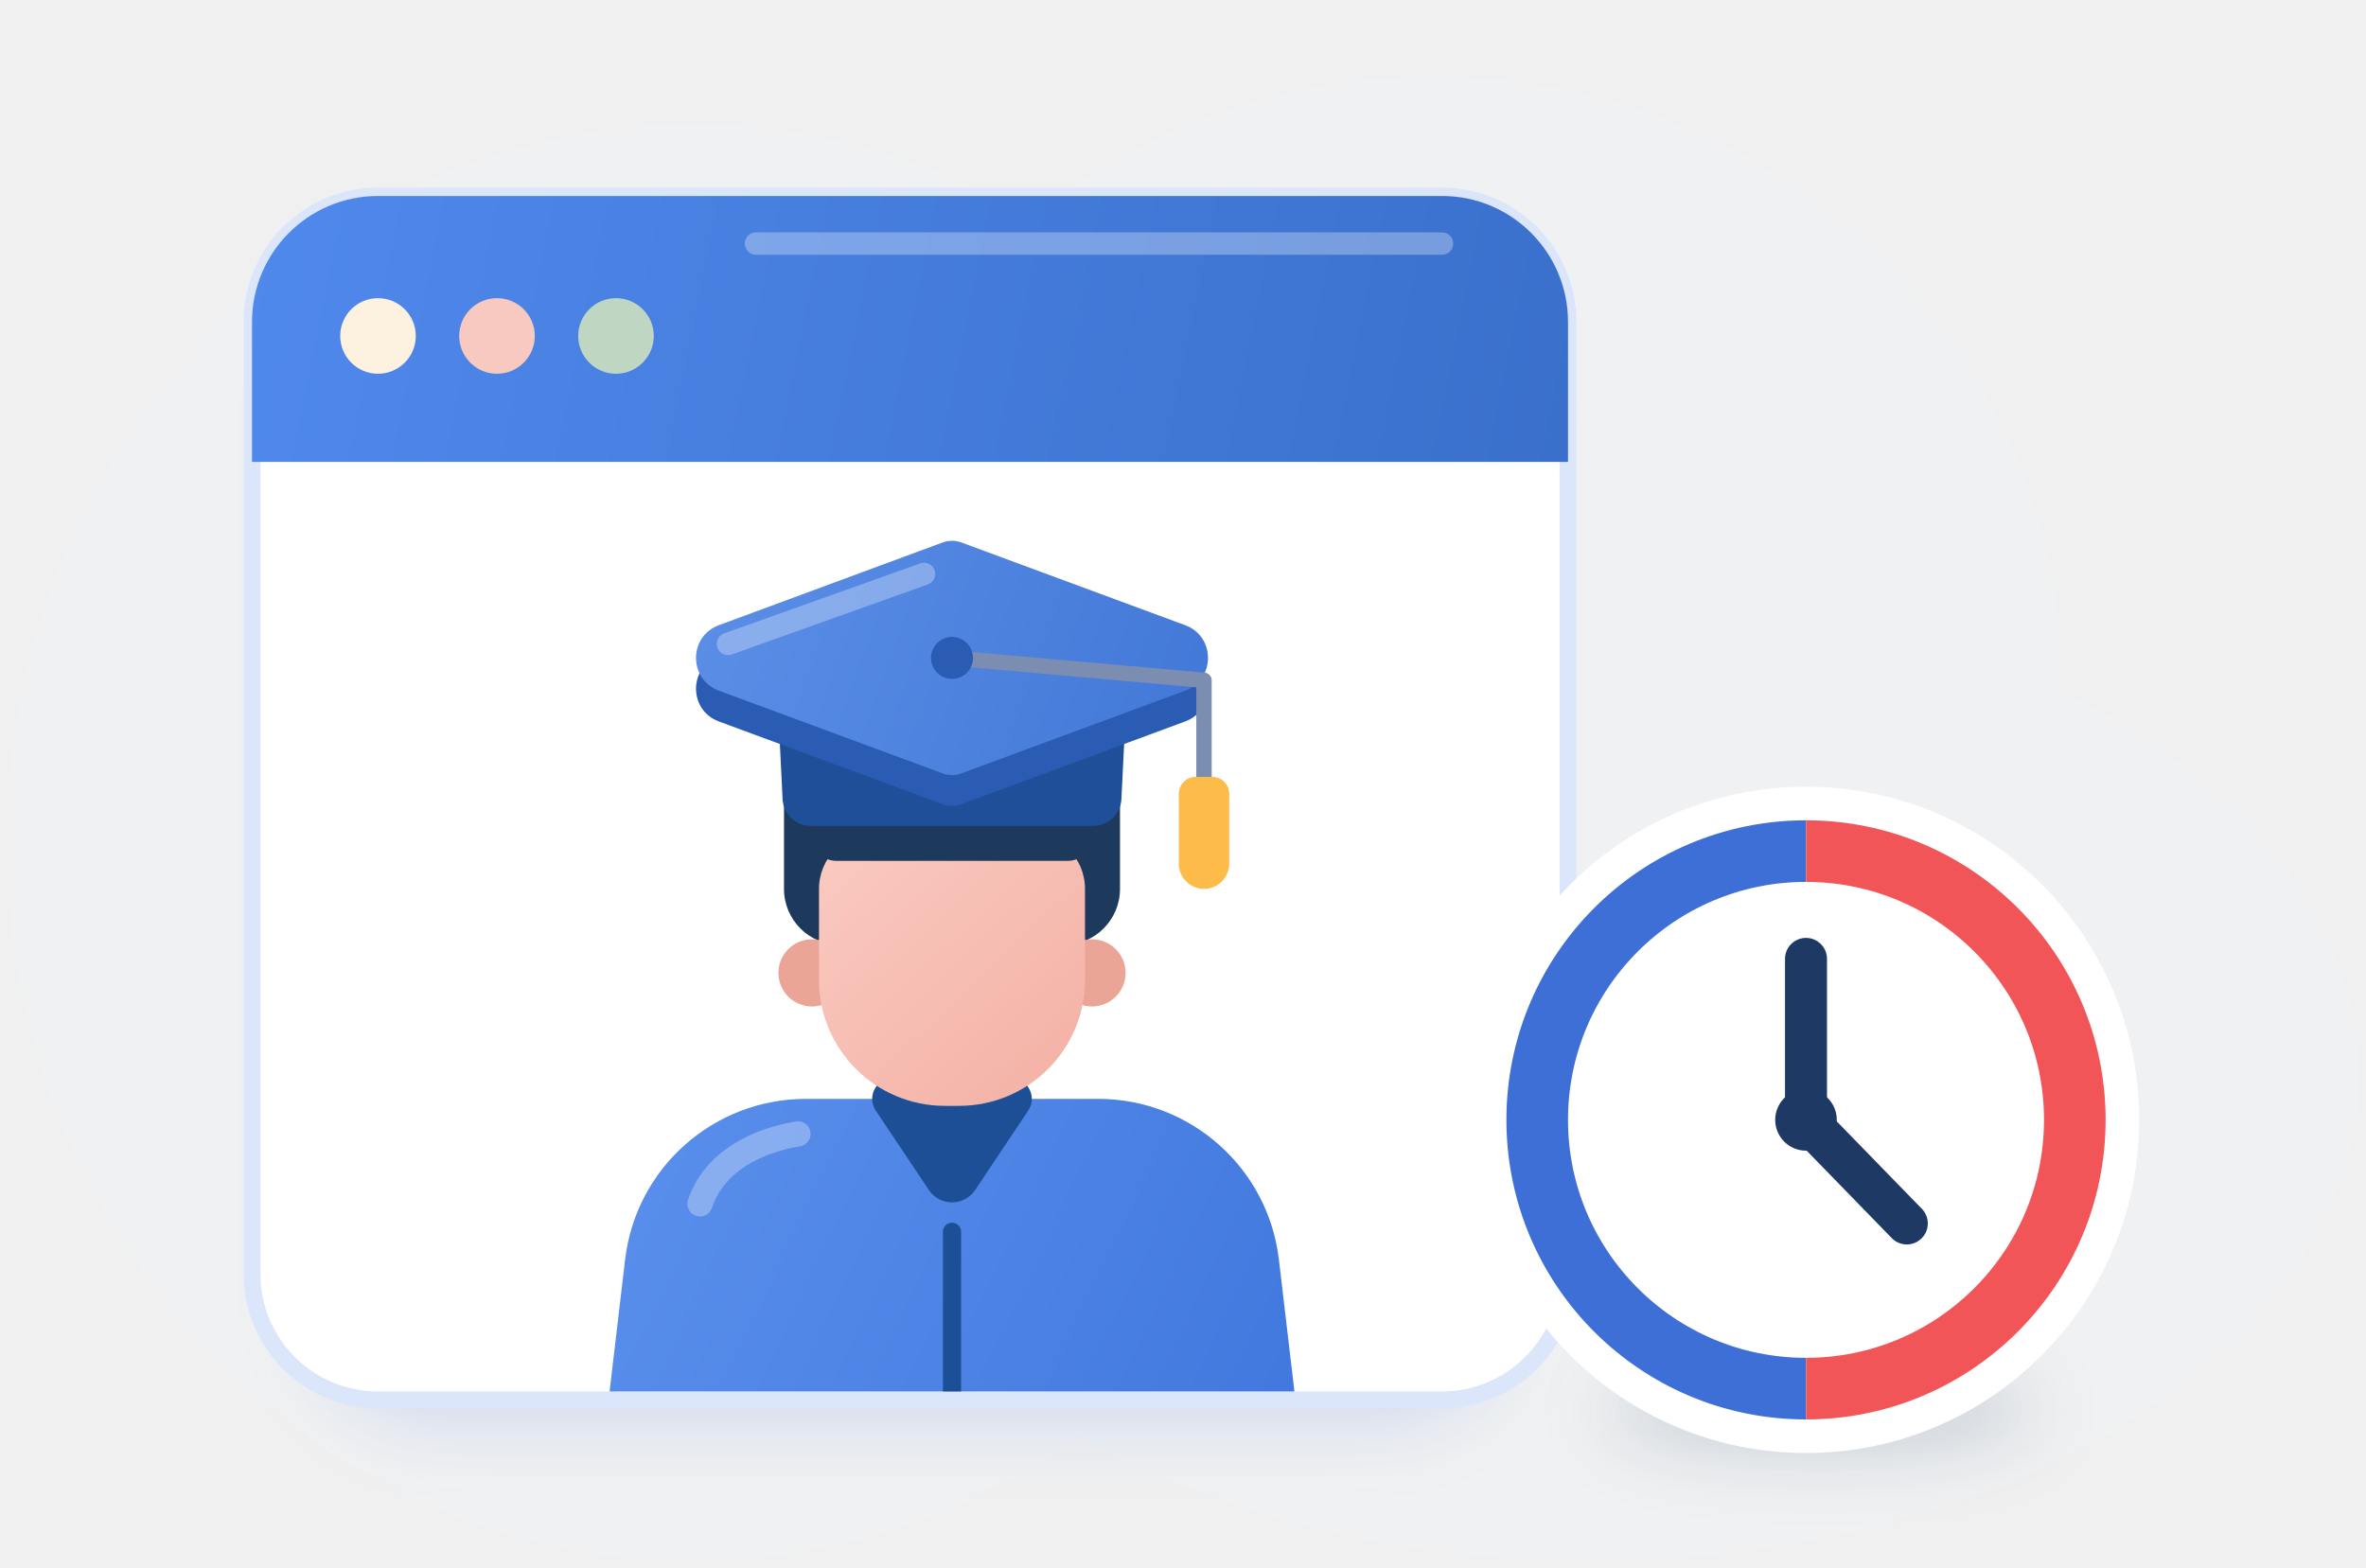
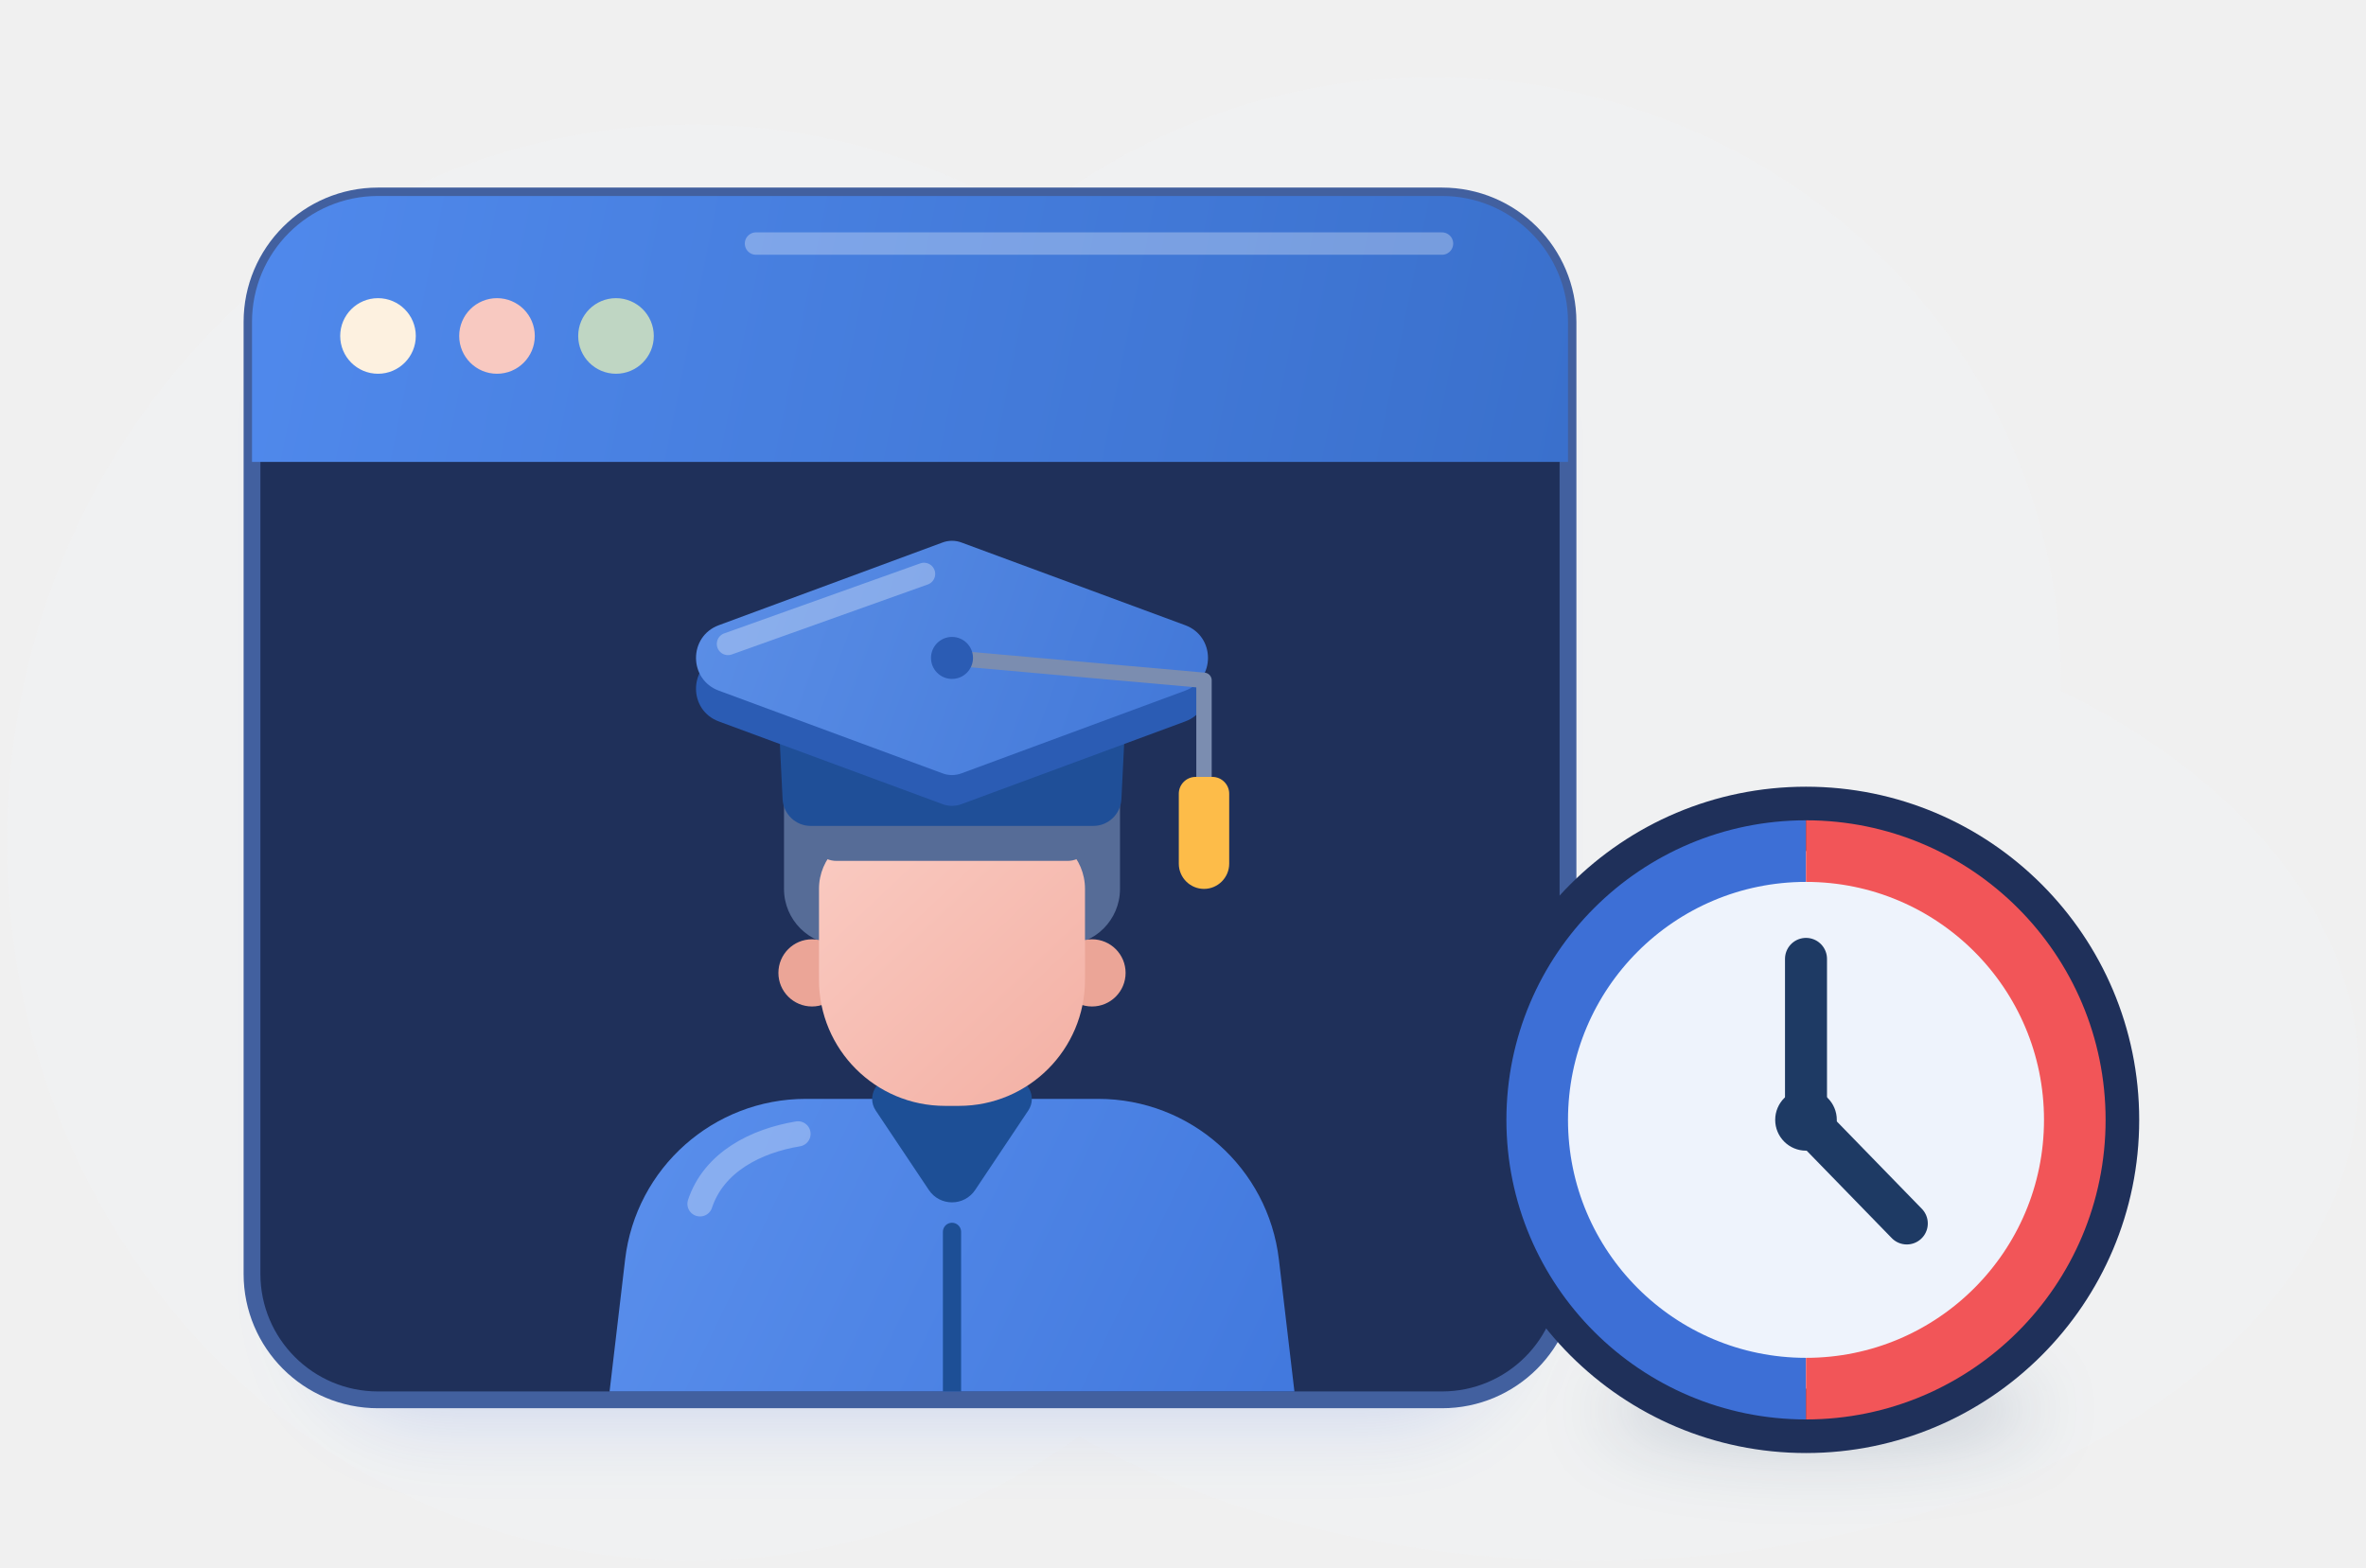
<svg xmlns="http://www.w3.org/2000/svg" viewBox="0 0 169 112" width="169" height="112">
  <defs>
    <filter id="sfuma-ombra" filterUnits="userSpaceOnUse" x="0" y="0" width="169" height="112">
      <feGaussianBlur stdDeviation="2.5" />
    </filter>
    <linearGradient id="barra-luce" gradientUnits="userSpaceOnUse" x1="18" y1="14" x2="112" y2="33">
      <stop offset="0" stop-color="#5089EC" />
      <stop offset="1" stop-color="#3A70CC" />
    </linearGradient>
    <linearGradient id="toga-luce" gradientUnits="userSpaceOnUse" x1="45" y1="78" x2="91" y2="100">
      <stop offset="0" stop-color="#5A8FEC" />
      <stop offset="1" stop-color="#4279DE" />
    </linearGradient>
    <linearGradient id="pelle-luce" gradientUnits="userSpaceOnUse" x1="59" y1="60" x2="77" y2="79">
      <stop offset="0" stop-color="#FACAC1" />
      <stop offset="1" stop-color="#F3B0A4" />
    </linearGradient>
    <linearGradient id="tocco-luce" gradientUnits="userSpaceOnUse" x1="46" y1="39" x2="90" y2="55">
      <stop offset="0" stop-color="#5E91E8" />
      <stop offset="1" stop-color="#3F75D6" />
    </linearGradient>
    <clipPath id="finestra-contenuto">
      <path d="M18.6 33 L111.4 33 L111.4 91 C111.4 95.64 107.64 99.4 103 99.4 L27 99.4 C22.36 99.4 18.6 95.64 18.6 91 L18.6 33 Z" />
    </clipPath>
  </defs>
  <g id="nuvola" fill="#F3F7FE" opacity="0.14">
    <ellipse cx="102.4" cy="48.5" rx="44.8" ry="43" />
    <ellipse cx="49.5" cy="60.2" rx="49" ry="51.3" />
    <ellipse cx="113.7" cy="76.8" rx="54.8" ry="34.7" />
  </g>
  <g id="finestra">
    <path id="finestra-ombra" d="M31 21 L99 21 C103.97 21 108 25.03 108 30 L108 93 C108 97.97 103.97 102 99 102 L31 102 C26.03 102 22 97.97 22 93 L22 30 C22 25.03 26.03 21 31 21 Z" fill="#1D4ED8" opacity="0.13" filter="url(#sfuma-ombra)" />
-     <path id="finestra-foglio" d="M27 14 L103 14 C107.97 14 112 18.03 112 23 L112 91 C112 95.97 107.97 100 103 100 L27 100 C22.03 100 18 95.97 18 91 L18 23 C18 18.03 22.03 14 27 14 Z" fill="#FFFFFF" stroke="#DCE6FA" stroke-width="1.2" />
+     <path id="finestra-foglio" d="M27 14 L103 14 C107.97 14 112 18.03 112 23 L112 91 C112 95.97 107.97 100 103 100 L27 100 C22.03 100 18 95.97 18 91 L18 23 C18 18.03 22.03 14 27 14 Z" fill="#1F305A" stroke="#42609F" stroke-width="1.2" />
    <path id="finestra-barra" d="M27 14 L103 14 C107.97 14 112 18.03 112 23 L112 33 L18 33 L18 23 C18 18.03 22.03 14 27 14 Z" fill="url(#barra-luce)" />
    <path id="finestra-riflesso" d="M54 17.4 H103" stroke="#FFFFFF" stroke-opacity="0.3" stroke-width="1.6" stroke-linecap="round" />
    <g id="pallini">
      <circle id="pallino-1" cx="27" cy="24" r="2.7" fill="#FDF1E0" />
      <circle id="pallino-2" cx="35.5" cy="24" r="2.7" fill="#F8C9C1" />
      <circle id="pallino-3" cx="44" cy="24" r="2.7" fill="#BFD6C3" />
    </g>
  </g>
  <g id="studente">
    <g id="toga" clip-path="url(#finestra-contenuto)">
      <path id="toga-corpo" d="M43 104 L44.65 89.98 C45.42 83.43 50.97 78.5 57.56 78.5 L78.44 78.5 C85.03 78.5 90.58 83.43 91.35 89.98 L93 104 L43 104 Z" fill="url(#toga-luce)" />
      <path id="toga-riflesso" d="M50 86 C51 83 54 81.5 57 81" stroke="#FFFFFF" stroke-opacity="0.3" stroke-width="1.8" stroke-linecap="round" fill="none" />
      <path id="toga-collo" d="M65.5 73 L70.5 73 C71.33 73 72 73.67 72 74.5 L72 79.5 C72 80.33 71.33 81 70.5 81 L65.5 81 C64.67 81 64 80.33 64 79.5 L64 74.5 C64 73.67 64.67 73 65.5 73 Z" fill="#EBA597" />
      <path id="toga-colletto" d="M63.8 77 L72.2 77 C73.4 77 74.11 78.34 73.45 79.33 L69.66 85 C68.87 86.19 67.13 86.19 66.34 85 L62.55 79.33 C61.89 78.34 62.6 77 63.8 77 Z" fill="#1D4F96" />
      <path id="toga-abbottonatura" d="M68 88 V104" stroke="#1D4F96" stroke-width="1.3" stroke-linecap="round" />
    </g>
    <g id="testa">
-       <path id="capelli" d="M59 54 L77 54 C78.66 54 80 55.34 80 57 L80 63.5 C80 65.71 78.21 67.5 76 67.5 L60 67.5 C57.79 67.5 56 65.71 56 63.5 L56 57 C56 55.34 57.34 54 59 54 Z" fill="#1D395B" />
+       <path id="capelli" d="M59 54 L77 54 C78.66 54 80 55.34 80 57 L80 63.5 C80 65.71 78.21 67.5 76 67.5 L60 67.5 C57.79 67.5 56 65.71 56 63.5 L56 57 C56 55.34 57.34 54 59 54 Z" fill="#566C97" />
      <circle id="orecchio-sinistro" cx="58" cy="69.5" r="2.4" fill="#EBA597" />
      <circle id="orecchio-destro" cx="78" cy="69.5" r="2.4" fill="#EBA597" />
      <path id="viso" d="M62.5 59.5 L73.5 59.5 C75.71 59.5 77.5 61.29 77.5 63.5 L77.5 70 C77.5 74.97 73.47 79 68.5 79 L67.5 79 C62.53 79 58.5 74.97 58.5 70 L58.5 63.5 C58.5 61.29 60.29 59.5 62.5 59.5 Z" fill="url(#pelle-luce)" />
-       <path id="frangia" d="M58 58 L78 58 L78 59.75 C78 60.72 77.22 61.5 76.25 61.5 L59.75 61.5 C58.78 61.5 58 60.72 58 59.75 L58 58 Z" fill="#1D395B" />
+       <path id="frangia" d="M58 58 L78 58 L78 59.75 C78 60.72 77.22 61.5 76.25 61.5 L59.75 61.5 C58.78 61.5 58 60.72 58 59.75 L58 58 Z" fill="#566C97" />
    </g>
    <g id="tocco">
      <path id="tocco-calotta" d="M55.5 49 L80.5 49 L80.1 57.1 C80.04 58.16 79.16 59 78.1 59 L57.9 59 C56.84 59 55.96 58.16 55.9 57.1 L55.5 49 Z" fill="#1F4F98" />
      <path id="tocco-fianco" d="M68.69 40.96 L84.65 46.86 C86.83 47.66 86.83 50.74 84.65 51.54 L68.69 57.44 C68.25 57.61 67.75 57.61 67.31 57.44 L51.35 51.54 C49.17 50.74 49.17 47.66 51.35 46.86 L67.31 40.96 C67.75 40.79 68.25 40.79 68.69 40.96 Z" fill="#2B5CB4" />
      <path id="tocco-tavola" d="M68.69 38.76 L84.65 44.66 C86.83 45.46 86.83 48.54 84.65 49.34 L68.69 55.24 C68.25 55.41 67.75 55.41 67.31 55.24 L51.35 49.34 C49.17 48.54 49.17 45.46 51.35 44.66 L67.31 38.76 C67.75 38.59 68.25 38.59 68.69 38.76 Z" fill="url(#tocco-luce)" />
      <path id="tocco-riflesso" d="M52 46 L66 41" stroke="#FFFFFF" stroke-opacity="0.3" stroke-width="1.6" stroke-linecap="round" />
      <g id="nappa">
        <path id="nappa-cordone" d="M68 47 L86 48.6 V56" stroke="#7B8DB0" stroke-width="1.1" stroke-linecap="round" stroke-linejoin="round" fill="none" />
        <path id="nappa-fiocco" d="M85.4 55.5 L86.6 55.5 C87.26 55.5 87.8 56.04 87.8 56.7 L87.8 61.7 C87.8 62.69 86.99 63.5 86 63.5 L86 63.5 C85.01 63.5 84.2 62.69 84.2 61.7 L84.2 56.7 C84.2 56.04 84.74 55.5 85.4 55.5 Z" fill="#FDBC49" />
      </g>
      <circle id="tocco-bottone" cx="68" cy="47" r="1.5" fill="#2B5CB4" />
    </g>
  </g>
  <g id="orologio">
    <ellipse id="orologio-ombra" cx="130" cy="100.7" rx="15.36" ry="3" fill="#1E3A64" opacity="0.18" filter="url(#sfuma-ombra)" />
-     <circle id="orologio-bordo" cx="129" cy="80" r="23.8" fill="#FFFFFF" />
-     <circle id="orologio-quadrante" cx="129" cy="80" r="19.2" fill="#FFFFFF" />
+     <circle id="orologio-bordo" cx="129" cy="80" r="23.8" fill="#1F305A" />
+     <circle id="orologio-quadrante" cx="129" cy="80" r="19.2" fill="#EEF3FC" />
    <path id="orologio-anello-blu" d="M129 99.2 A19.2 19.2 0 0 1 129 60.8" stroke="#3D6FD6" stroke-width="4.4" fill="none" />
    <path id="orologio-anello-rosso" d="M129 60.8 A19.2 19.2 0 0 1 129 99.2" stroke="#F25558" stroke-width="4.4" fill="none" />
    <g id="lancette" stroke="#1E3A64" stroke-width="3" stroke-linecap="round">
      <path id="lancetta-ore" d="M129 80 L129 68.5" />
      <path id="lancetta-minuti" d="M129 80 L136.2 87.4" />
    </g>
    <circle id="orologio-perno" cx="129" cy="80" r="2.2" fill="#1E3A64" />
  </g>
</svg>
